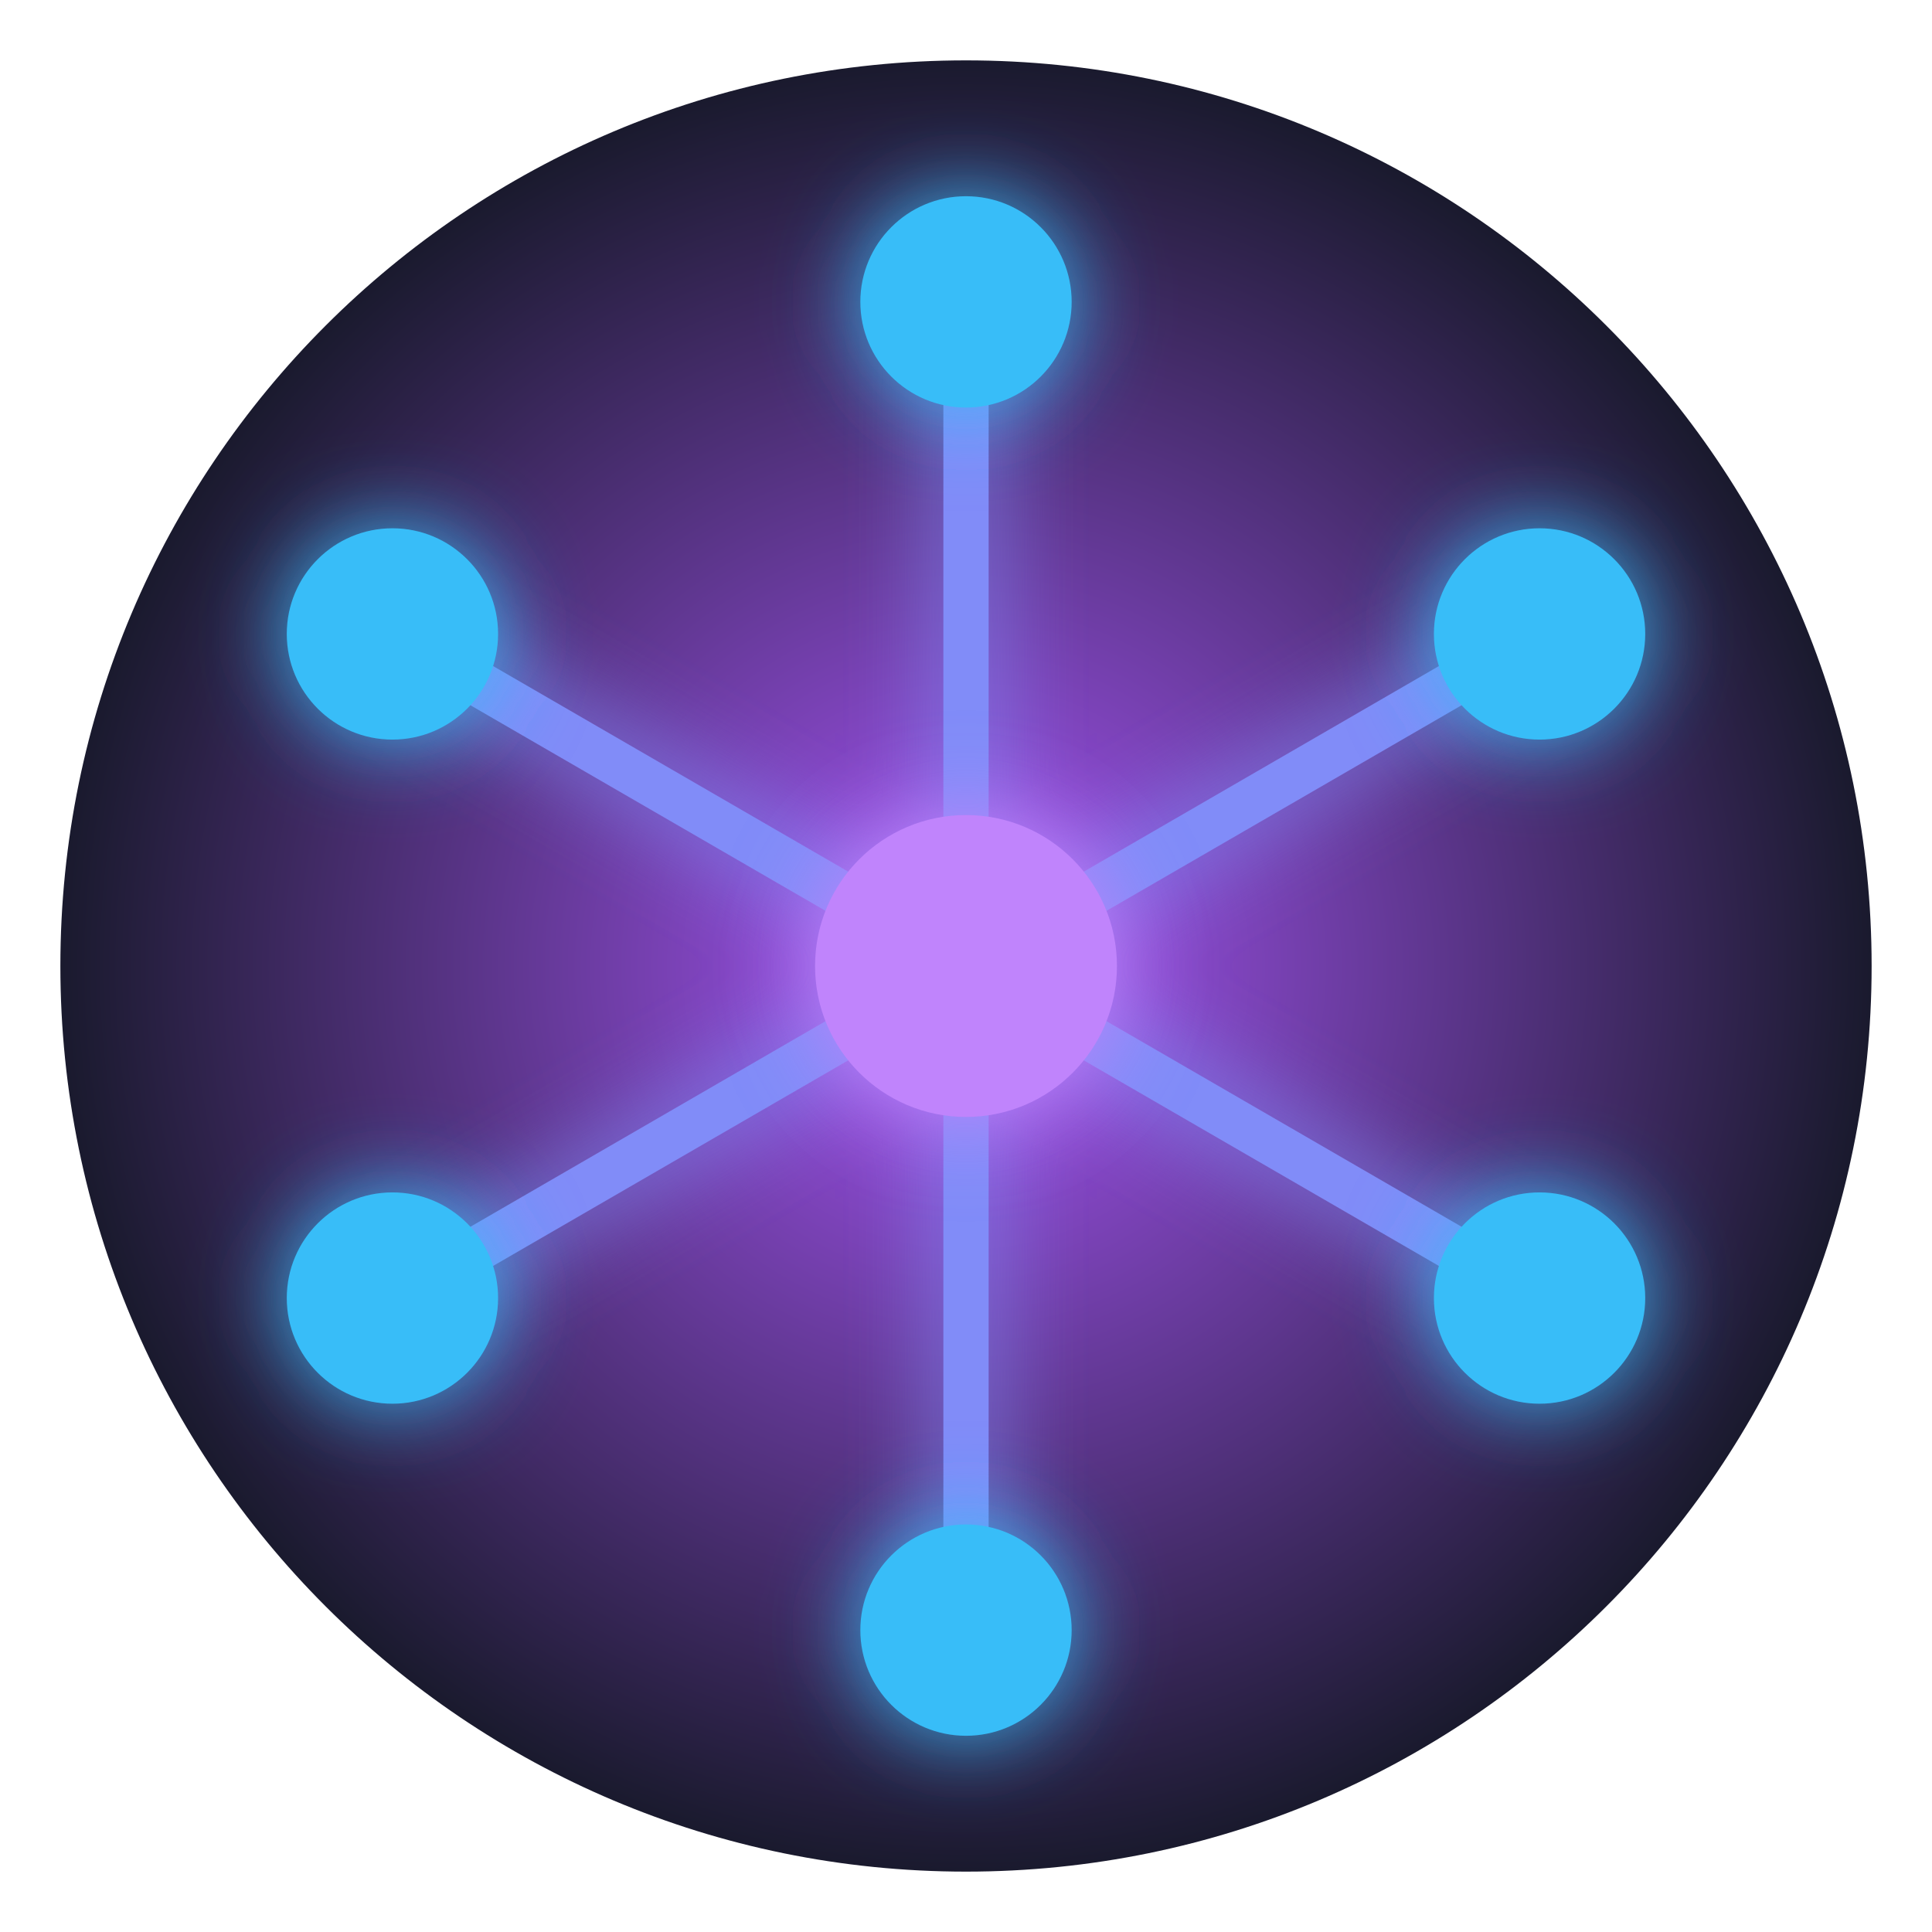
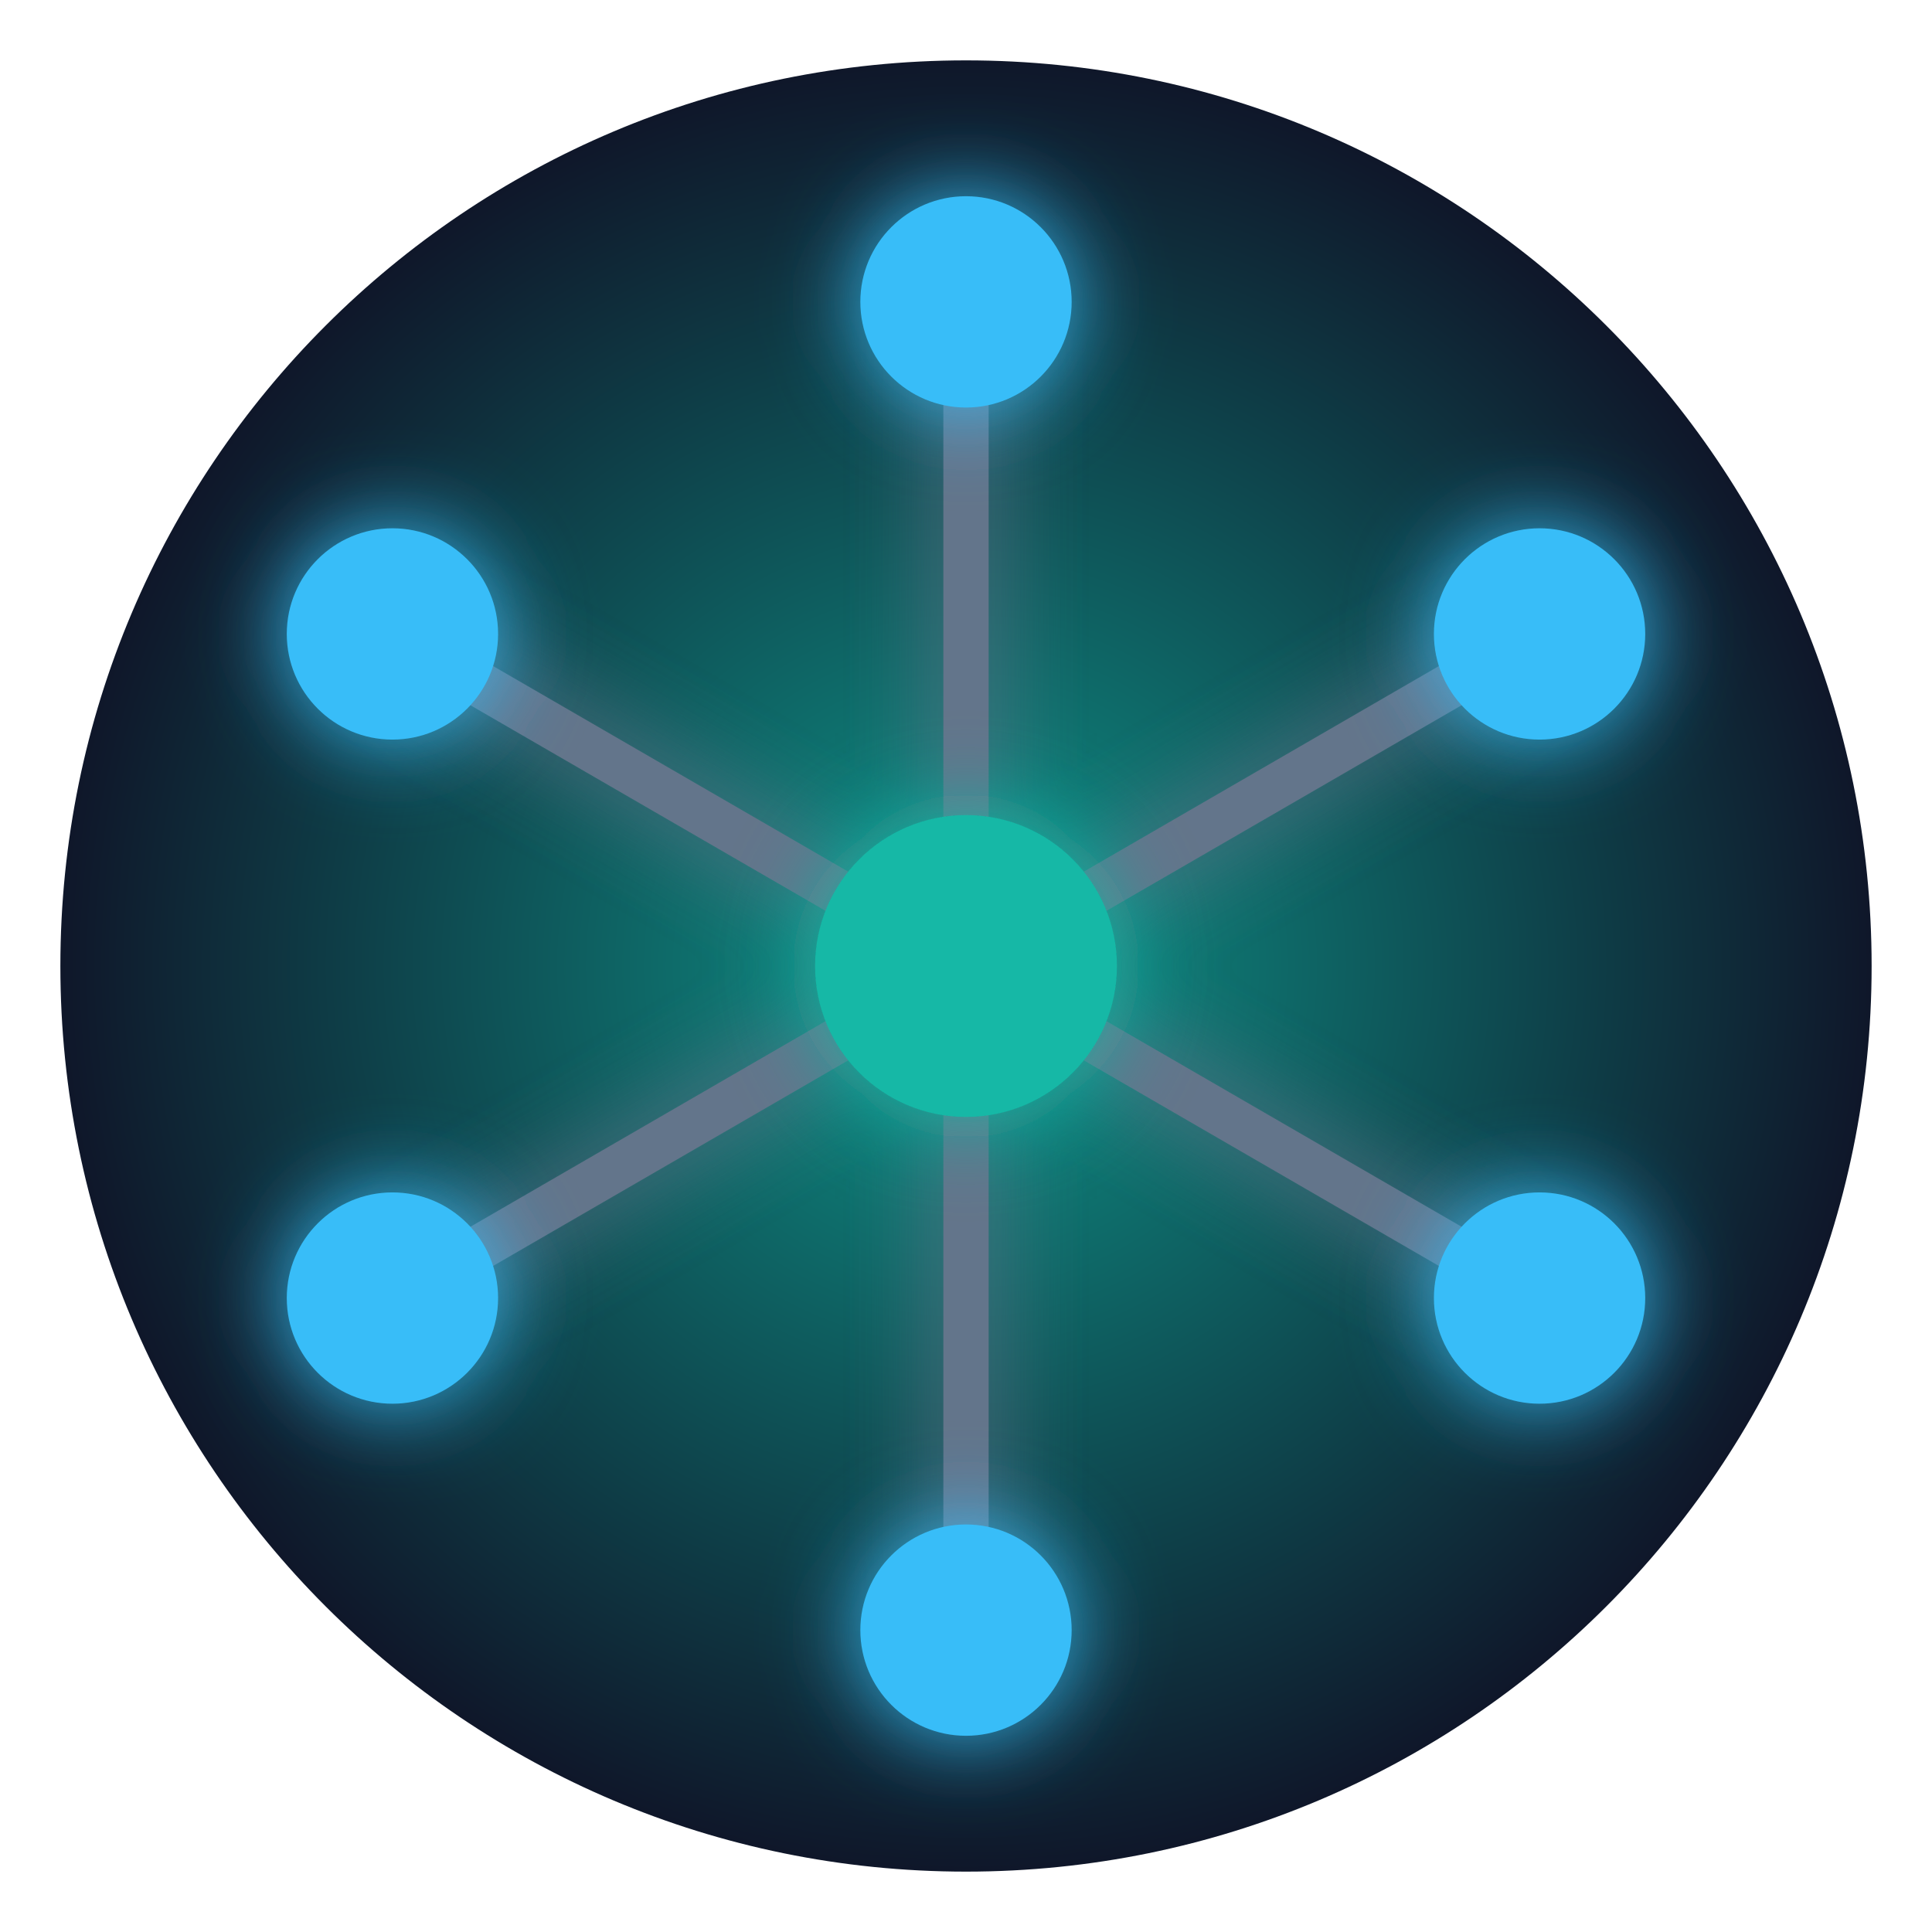
<svg xmlns="http://www.w3.org/2000/svg" viewBox="0 0 64 64">
  <defs>
    <radialGradient id="bg" cx="50%" cy="50%" r="50%">
-       <stop offset="0%" stop-color="#a855f7" />
-       <stop offset="100%" stop-color="#1a1a2e" />
+       <stop offset="0%" stop-color="#0d9488" />
+       <stop offset="100%" stop-color="#0f172a" />
    </radialGradient>
    <filter id="gl">
      <feGaussianBlur stdDeviation="1.5" result="b" />
      <feMerge>
        <feMergeNode in="b" />
        <feMergeNode in="SourceGraphic" />
      </feMerge>
    </filter>
  </defs>
  <circle cx="32" cy="32" r="30" fill="url(#bg)" />
-   <g filter="url(#gl)" stroke="#818cf8" stroke-width="1.5" fill="none">
+   <g filter="url(#gl)" stroke="#64748b" stroke-width="1.5" fill="none">
    <line x1="32" y1="32" x2="32" y2="10" />
    <line x1="32" y1="32" x2="51" y2="21" />
    <line x1="32" y1="32" x2="51" y2="43" />
    <line x1="32" y1="32" x2="32" y2="54" />
    <line x1="32" y1="32" x2="13" y2="43" />
    <line x1="32" y1="32" x2="13" y2="21" />
  </g>
  <g filter="url(#gl)">
-     <circle cx="32" cy="32" r="5" fill="#c084fc" />
+     <circle cx="32" cy="32" r="5" fill="#14b8a6" />
    <circle cx="32" cy="10" r="3.5" fill="#38bdf8" />
    <circle cx="51" cy="21" r="3.5" fill="#38bdf8" />
    <circle cx="51" cy="43" r="3.5" fill="#38bdf8" />
    <circle cx="32" cy="54" r="3.5" fill="#38bdf8" />
    <circle cx="13" cy="43" r="3.5" fill="#38bdf8" />
    <circle cx="13" cy="21" r="3.5" fill="#38bdf8" />
  </g>
</svg>
